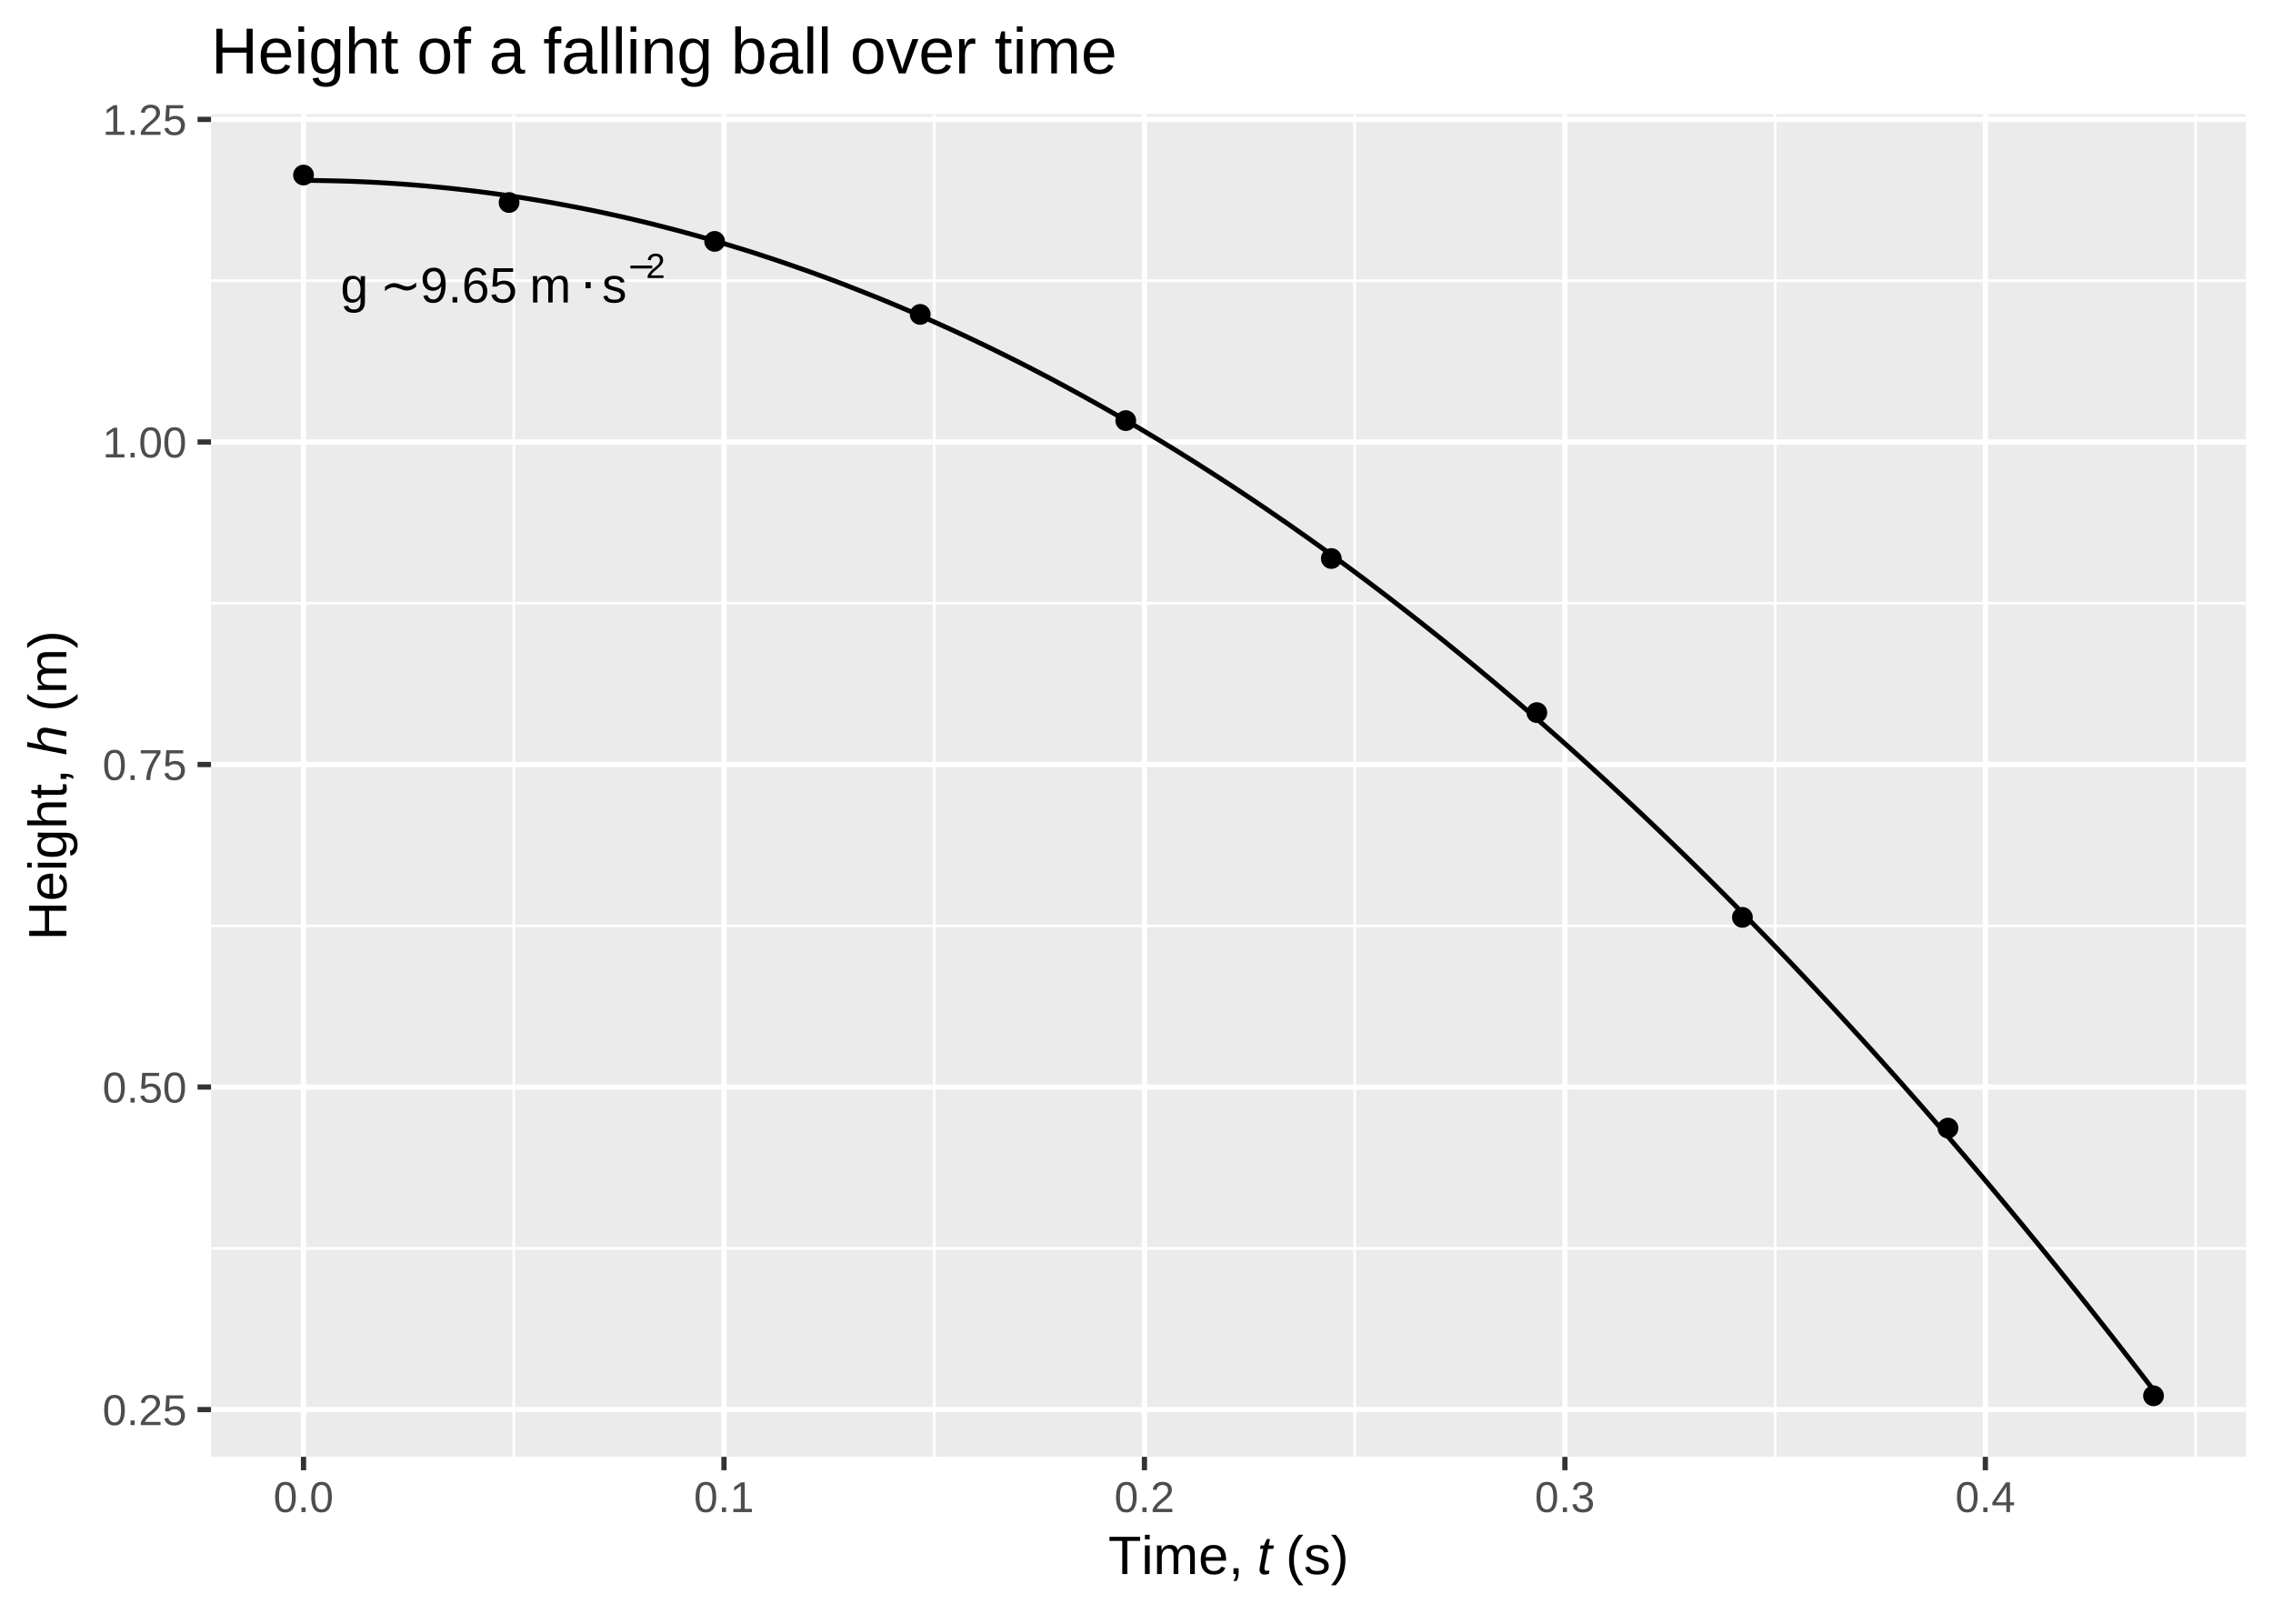
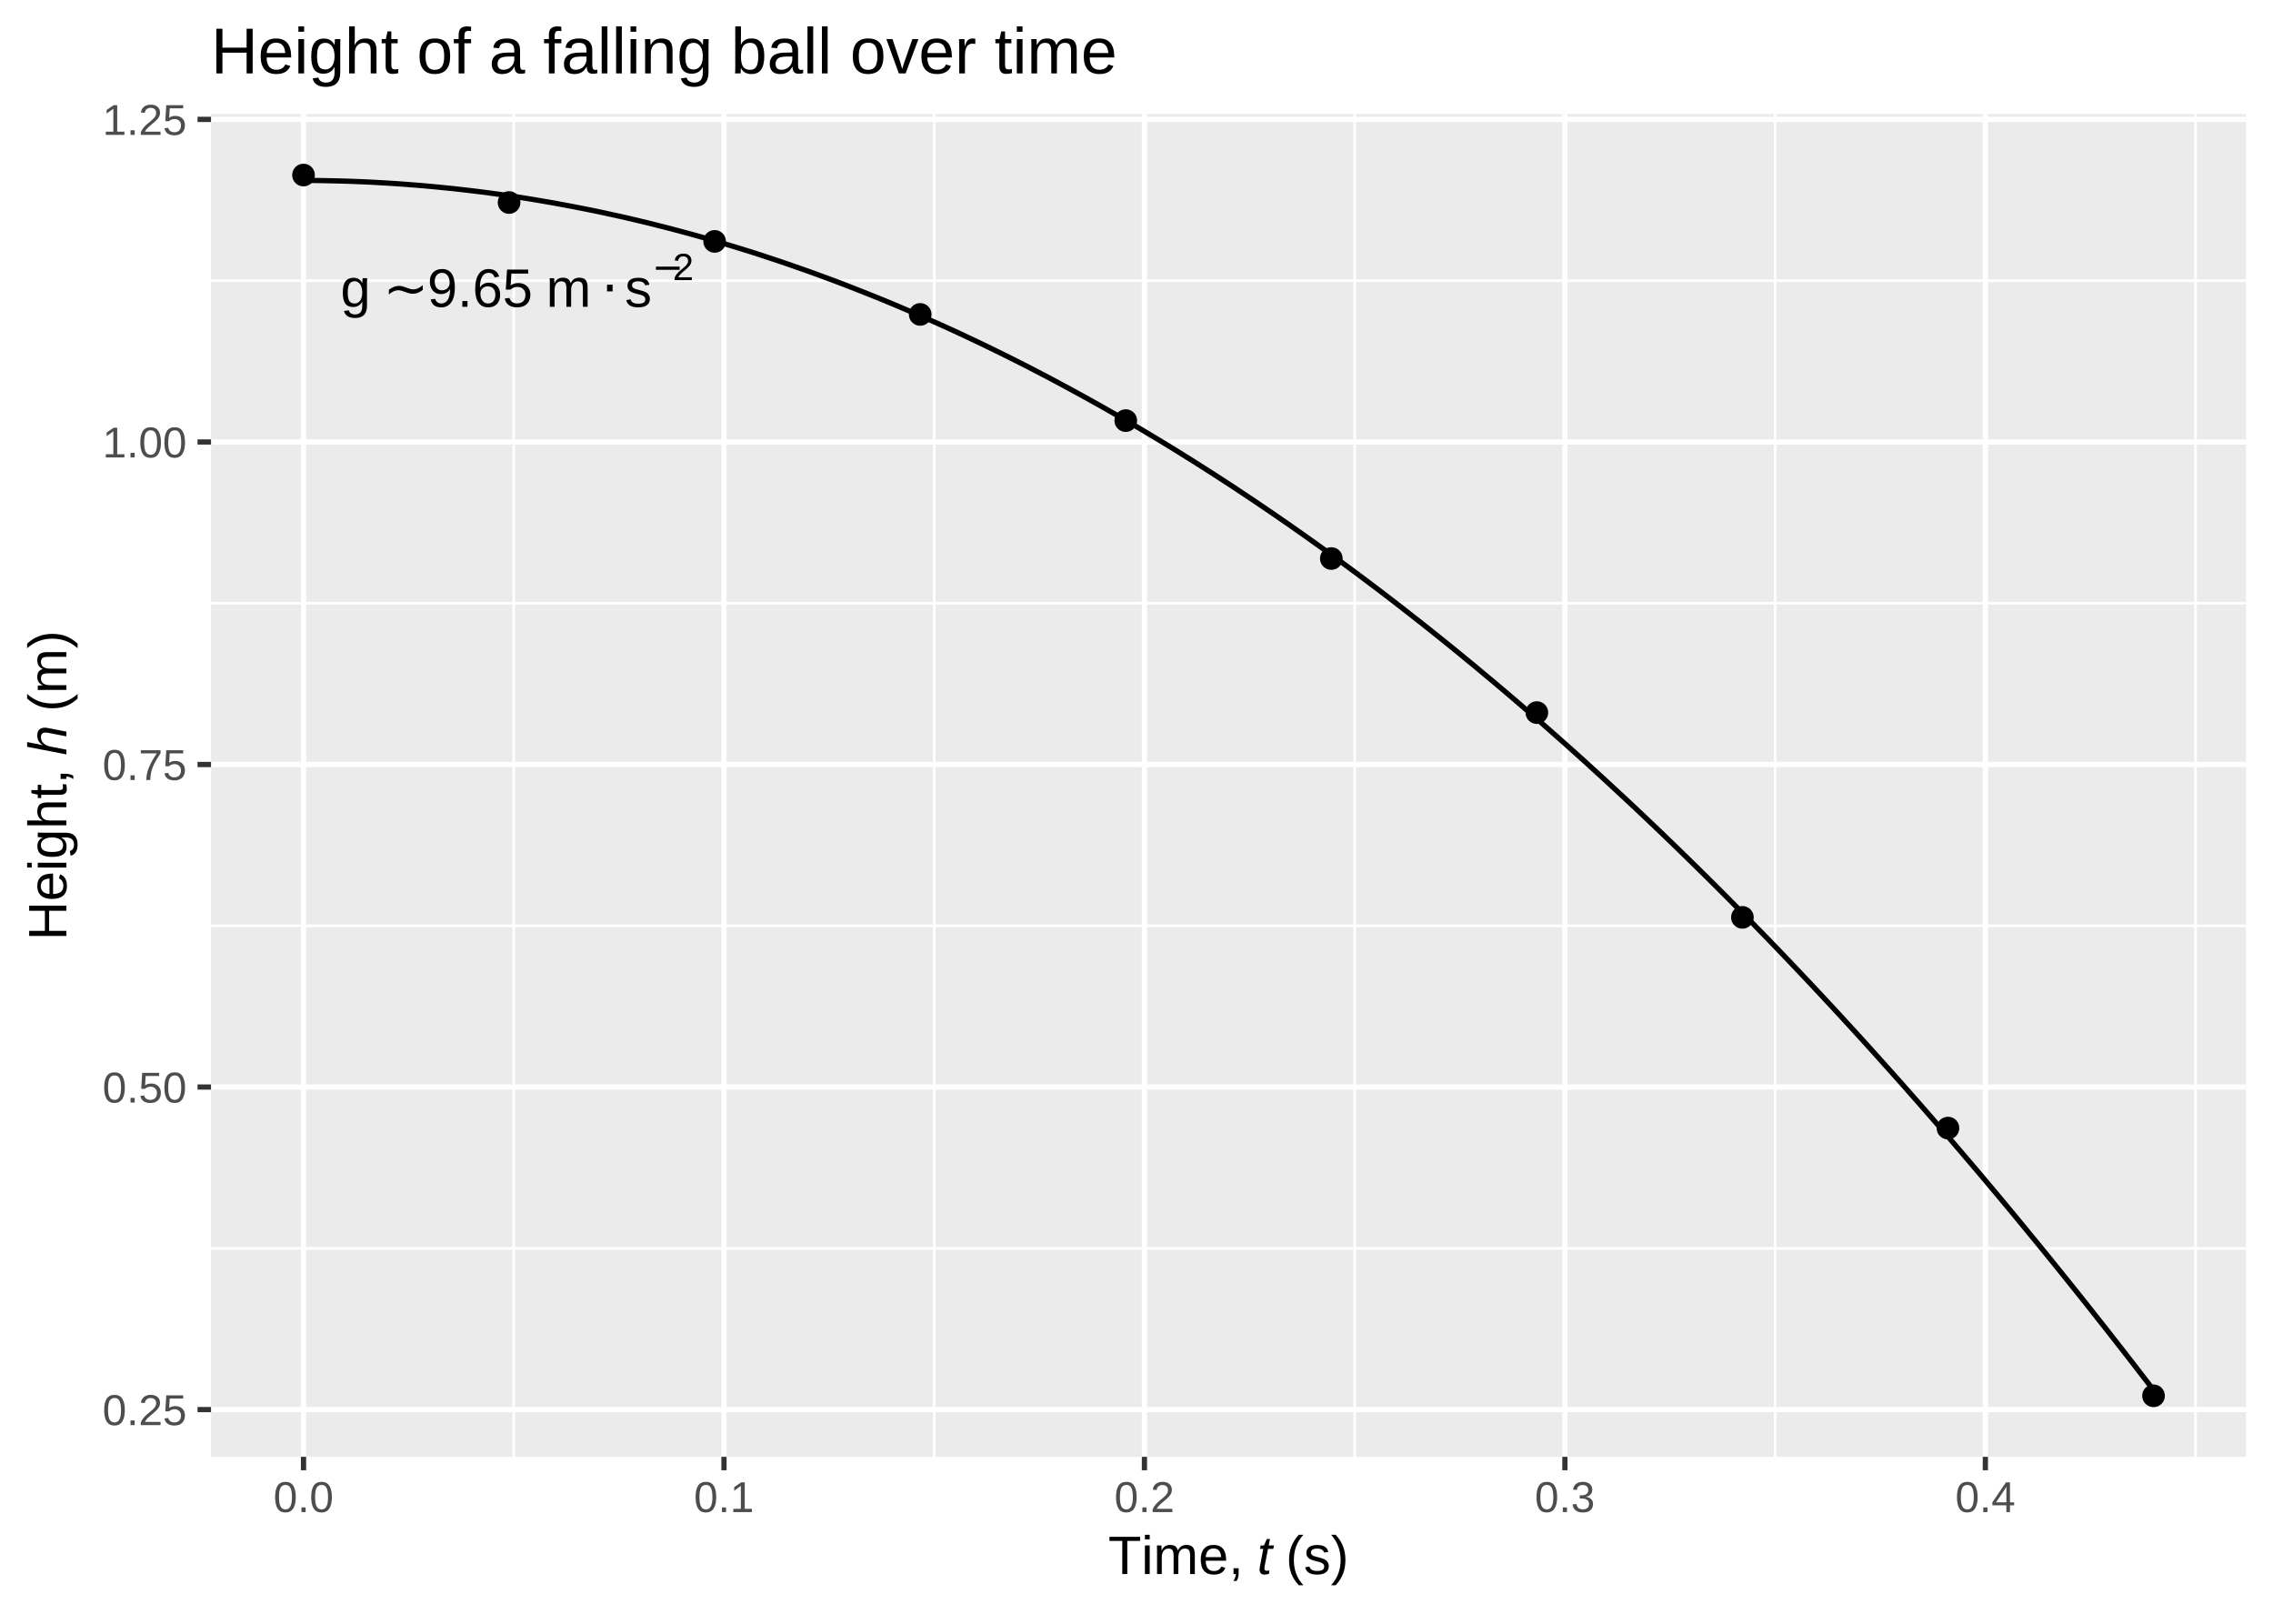
<svg xmlns="http://www.w3.org/2000/svg" width="504.00pt" height="360.01pt" viewBox="0 0 504.00 360.01">
  <g class="svglite">
    <defs>
      <style type="text/css">
    .svglite line, .svglite polyline, .svglite polygon, .svglite path, .svglite rect, .svglite circle {
      fill: none;
      stroke: #000000;
      stroke-linecap: round;
      stroke-linejoin: round;
      stroke-miterlimit: 10.00;
    }
    .svglite text {
      white-space: pre;
    }
    .svglite g.glyphgroup path {
      fill: inherit;
      stroke: none;
    }
  </style>
    </defs>
    <rect width="100%" height="100%" style="stroke: none; fill: #FFFFFF;" />
    <defs>
      <clipPath id="cpMC4wMHw1MDQuMDB8MC4wMHwzNjAuMDE=">
        <rect x="0.00" y="0.00" width="504.00" height="360.01" />
      </clipPath>
    </defs>
    <g clip-path="url(#cpMC4wMHw1MDQuMDB8MC4wMHwzNjAuMDE=)">
      <rect x="0.00" y="0.00" width="504.00" height="360.01" style="stroke-width: 1.16; stroke: #FFFFFF; fill: #FFFFFF;" />
    </g>
    <defs>
      <clipPath id="cpNDYuNzl8NDk4LjAyfDI1LjI4fDMyMi45OQ==">
        <rect x="46.79" y="25.28" width="451.23" height="297.71" />
      </clipPath>
    </defs>
    <g clip-path="url(#cpNDYuNzl8NDk4LjAyfDI1LjI4fDMyMi45OQ==)">
      <rect x="46.79" y="25.28" width="451.23" height="297.71" style="stroke-width: 1.16; stroke: none; fill: #EBEBEB;" />
      <polyline points="46.79,276.77 498.02,276.77 " style="stroke-width: 0.58; stroke: #FFFFFF; stroke-linecap: butt;" />
      <polyline points="46.79,205.26 498.02,205.26 " style="stroke-width: 0.58; stroke: #FFFFFF; stroke-linecap: butt;" />
      <polyline points="46.79,133.74 498.02,133.74 " style="stroke-width: 0.58; stroke: #FFFFFF; stroke-linecap: butt;" />
      <polyline points="46.79,62.23 498.02,62.23 " style="stroke-width: 0.58; stroke: #FFFFFF; stroke-linecap: butt;" />
      <polyline points="113.92,322.99 113.92,25.28 " style="stroke-width: 0.58; stroke: #FFFFFF; stroke-linecap: butt;" />
      <polyline points="207.15,322.99 207.15,25.28 " style="stroke-width: 0.58; stroke: #FFFFFF; stroke-linecap: butt;" />
      <polyline points="300.38,322.99 300.38,25.28 " style="stroke-width: 0.58; stroke: #FFFFFF; stroke-linecap: butt;" />
      <polyline points="393.61,322.99 393.61,25.28 " style="stroke-width: 0.58; stroke: #FFFFFF; stroke-linecap: butt;" />
      <polyline points="486.83,322.99 486.83,25.28 " style="stroke-width: 0.58; stroke: #FFFFFF; stroke-linecap: butt;" />
      <polyline points="46.79,312.52 498.02,312.52 " style="stroke-width: 1.16; stroke: #FFFFFF; stroke-linecap: butt;" />
      <polyline points="46.79,241.01 498.02,241.01 " style="stroke-width: 1.16; stroke: #FFFFFF; stroke-linecap: butt;" />
      <polyline points="46.79,169.50 498.02,169.50 " style="stroke-width: 1.16; stroke: #FFFFFF; stroke-linecap: butt;" />
      <polyline points="46.79,97.99 498.02,97.99 " style="stroke-width: 1.16; stroke: #FFFFFF; stroke-linecap: butt;" />
      <polyline points="46.79,26.47 498.02,26.47 " style="stroke-width: 1.16; stroke: #FFFFFF; stroke-linecap: butt;" />
      <polyline points="67.30,322.99 67.30,25.28 " style="stroke-width: 1.16; stroke: #FFFFFF; stroke-linecap: butt;" />
      <polyline points="160.53,322.99 160.53,25.28 " style="stroke-width: 1.16; stroke: #FFFFFF; stroke-linecap: butt;" />
      <polyline points="253.76,322.99 253.76,25.28 " style="stroke-width: 1.16; stroke: #FFFFFF; stroke-linecap: butt;" />
      <polyline points="346.99,322.99 346.99,25.28 " style="stroke-width: 1.16; stroke: #FFFFFF; stroke-linecap: butt;" />
      <polyline points="440.22,322.99 440.22,25.28 " style="stroke-width: 1.16; stroke: #FFFFFF; stroke-linecap: butt;" />
-       <circle cx="67.30" cy="38.81" r="1.95" style="stroke-width: 0.71; fill: #000000;" />
-       <circle cx="112.88" cy="44.90" r="1.95" style="stroke-width: 0.71; fill: #000000;" />
-       <circle cx="158.46" cy="53.52" r="1.95" style="stroke-width: 0.71; fill: #000000;" />
-       <circle cx="204.04" cy="69.71" r="1.95" style="stroke-width: 0.71; fill: #000000;" />
-       <circle cx="249.62" cy="93.25" r="1.95" style="stroke-width: 0.71; fill: #000000;" />
-       <circle cx="295.20" cy="123.83" r="1.95" style="stroke-width: 0.71; fill: #000000;" />
-       <circle cx="340.77" cy="157.99" r="1.95" style="stroke-width: 0.71; fill: #000000;" />
-       <circle cx="386.35" cy="203.39" r="1.95" style="stroke-width: 0.71; fill: #000000;" />
-       <circle cx="431.93" cy="250.11" r="1.95" style="stroke-width: 0.71; fill: #000000;" />
-       <circle cx="477.51" cy="309.46" r="1.95" style="stroke-width: 0.71; fill: #000000;" />
-       <polyline points="67.30,40.00 69.36,40.01 71.42,40.04 73.49,40.08 75.55,40.13 77.61,40.19 79.67,40.27 81.73,40.36 83.79,40.47 85.85,40.59 87.91,40.72 89.98,40.87 92.04,41.03 94.10,41.20 96.16,41.39 98.22,41.59 100.28,41.80 102.34,42.03 104.41,42.27 106.47,42.52 108.53,42.79 110.59,43.07 112.65,43.36 114.71,43.67 116.77,43.99 118.84,44.33 120.90,44.68 122.96,45.04 125.02,45.42 127.08,45.81 129.14,46.21 131.20,46.62 133.26,47.05 135.33,47.50 137.39,47.95 139.45,48.42 141.51,48.91 143.57,49.40 145.63,49.92 147.69,50.44 149.76,50.98 151.82,51.53 153.88,52.09 155.94,52.67 158.00,53.26 160.06,53.87 162.12,54.49 164.18,55.12 166.25,55.76 168.31,56.42 170.37,57.10 172.43,57.78 174.49,58.48 176.55,59.20 178.61,59.92 180.68,60.66 182.74,61.42 184.80,62.18 186.86,62.96 188.92,63.76 190.98,64.57 193.04,65.39 195.11,66.22 197.17,67.07 199.23,67.93 201.29,68.81 203.35,69.69 205.41,70.60 207.47,71.51 209.53,72.44 211.60,73.38 213.66,74.34 215.72,75.31 217.78,76.29 219.84,77.29 221.90,78.30 223.96,79.32 226.03,80.36 228.09,81.41 230.15,82.48 232.21,83.55 234.27,84.65 236.33,85.75 238.39,86.87 240.46,88.00 242.52,89.15 244.58,90.30 246.64,91.48 248.70,92.66 250.76,93.86 252.82,95.07 254.88,96.30 256.95,97.54 259.01,98.79 261.07,100.06 263.13,101.34 265.19,102.63 267.25,103.94 269.31,105.26 271.38,106.60 273.44,107.94 275.50,109.31 277.56,110.68 279.62,112.07 281.68,113.47 283.74,114.89 285.81,116.31 287.87,117.76 289.93,119.21 291.99,120.68 294.05,122.16 296.11,123.66 298.17,125.17 300.23,126.69 302.30,128.23 304.36,129.78 306.42,131.34 308.48,132.92 310.54,134.51 312.60,136.12 314.66,137.73 316.73,139.37 318.79,141.01 320.85,142.67 322.91,144.34 324.97,146.03 327.03,147.72 329.09,149.44 331.16,151.16 333.22,152.90 335.28,154.65 337.34,156.42 339.40,158.20 341.46,159.99 343.52,161.80 345.58,163.62 347.65,165.45 349.71,167.30 351.77,169.16 353.83,171.04 355.89,172.92 357.95,174.83 360.01,176.74 362.08,178.67 364.14,180.61 366.20,182.57 368.26,184.53 370.32,186.52 372.38,188.51 374.44,190.52 376.51,192.55 378.57,194.58 380.63,196.63 382.69,198.69 384.75,200.77 386.81,202.86 388.87,204.97 390.93,207.08 393.00,209.21 395.06,211.36 397.12,213.52 399.18,215.69 401.24,217.87 403.30,220.07 405.36,222.28 407.43,224.51 409.49,226.75 411.55,229.00 413.61,231.26 415.67,233.54 417.73,235.84 419.79,238.14 421.86,240.46 423.92,242.80 425.98,245.14 428.04,247.50 430.10,249.88 432.16,252.26 434.22,254.67 436.28,257.08 438.35,259.51 440.41,261.95 442.47,264.40 444.53,266.87 446.59,269.35 448.65,271.85 450.71,274.36 452.78,276.88 454.84,279.42 456.90,281.97 458.96,284.53 461.02,287.10 463.08,289.69 465.14,292.30 467.21,294.92 469.27,297.55 471.33,300.19 473.39,302.85 475.45,305.52 477.51,308.20 " style="stroke-width: 1.07; stroke-linecap: butt;" />
-       <text x="75.51" y="67.06" style="font-size: 11.04px; font-family: &quot;Arial&quot;;" textLength="6.14px" lengthAdjust="spacingAndGlyphs">g</text>
-       <text x="84.19" y="67.06" style="font-size: 11.04px; font-family: &quot;Arial&quot;;" textLength="6.06px" lengthAdjust="spacingAndGlyphs">∼</text>
-       <text x="93.19" y="67.06" style="font-size: 11.04px; font-family: &quot;Arial&quot;;" textLength="21.48px" lengthAdjust="spacingAndGlyphs">9.65</text>
-       <text x="114.67" y="67.06" style="font-size: 11.04px; font-family: &quot;Symbol&quot;;" textLength="2.77px" lengthAdjust="spacingAndGlyphs"> </text>
-       <text x="117.43" y="67.06" style="font-size: 11.04px; font-family: &quot;Arial&quot;;" textLength="9.19px" lengthAdjust="spacingAndGlyphs">m</text>
-       <text x="128.66" y="67.06" style="font-size: 11.04px; font-family: &quot;Symbol&quot;;" textLength="2.77px" lengthAdjust="spacingAndGlyphs">⋅</text>
-       <text x="133.46" y="67.06" style="font-size: 11.04px; font-family: &quot;Arial&quot;;" textLength="5.52px" lengthAdjust="spacingAndGlyphs">s</text>
-       <text x="138.97" y="61.63" style="font-size: 7.73px; font-family: &quot;Symbol&quot;;" textLength="4.23px" lengthAdjust="spacingAndGlyphs">−</text>
-       <text x="143.21" y="61.63" style="font-size: 7.73px; font-family: &quot;Arial&quot;;" textLength="4.30px" lengthAdjust="spacingAndGlyphs">2</text>
+       <circle cx="67.30" cy="38.81" r="2.13" style="stroke-width: 0.77; fill: #000000;" />
+       <circle cx="112.88" cy="44.90" r="2.13" style="stroke-width: 0.77; fill: #000000;" />
+       <circle cx="158.46" cy="53.52" r="2.13" style="stroke-width: 0.77; fill: #000000;" />
+       <circle cx="204.04" cy="69.71" r="2.13" style="stroke-width: 0.77; fill: #000000;" />
+       <circle cx="249.62" cy="93.25" r="2.13" style="stroke-width: 0.77; fill: #000000;" />
+       <circle cx="295.20" cy="123.83" r="2.13" style="stroke-width: 0.77; fill: #000000;" />
+       <circle cx="340.77" cy="157.99" r="2.13" style="stroke-width: 0.77; fill: #000000;" />
+       <circle cx="386.35" cy="203.39" r="2.13" style="stroke-width: 0.77; fill: #000000;" />
+       <circle cx="431.93" cy="250.11" r="2.13" style="stroke-width: 0.77; fill: #000000;" />
+       <circle cx="477.51" cy="309.46" r="2.13" style="stroke-width: 0.77; fill: #000000;" />
+       <polyline points="67.30,40.00 69.36,40.01 71.42,40.04 73.49,40.08 75.55,40.13 77.61,40.19 79.67,40.27 81.73,40.36 83.79,40.47 85.85,40.59 87.91,40.72 89.98,40.87 92.04,41.03 94.10,41.20 96.16,41.39 98.22,41.59 100.28,41.80 102.34,42.03 104.41,42.27 106.47,42.52 108.53,42.79 110.59,43.07 112.65,43.36 114.71,43.67 116.77,43.99 118.84,44.33 120.90,44.68 122.96,45.04 125.02,45.42 127.08,45.81 129.14,46.21 131.20,46.62 133.26,47.05 135.33,47.50 137.39,47.95 139.45,48.42 141.51,48.91 143.57,49.40 145.63,49.92 147.69,50.44 149.76,50.98 151.82,51.53 153.88,52.09 155.94,52.67 158.00,53.26 160.06,53.87 162.12,54.49 164.18,55.12 166.25,55.76 168.31,56.42 170.37,57.10 172.43,57.78 174.49,58.48 176.55,59.20 178.61,59.92 180.68,60.66 182.74,61.42 184.80,62.18 186.86,62.96 188.92,63.76 190.98,64.57 193.04,65.39 195.11,66.22 197.17,67.07 199.23,67.93 201.29,68.81 203.35,69.69 205.41,70.60 207.47,71.51 209.53,72.44 211.60,73.38 213.66,74.34 215.72,75.31 217.78,76.29 219.84,77.29 221.90,78.30 223.96,79.32 226.03,80.36 228.09,81.41 230.15,82.48 232.21,83.55 234.27,84.65 236.33,85.75 238.39,86.87 240.46,88.00 242.52,89.15 244.58,90.30 246.64,91.48 248.70,92.66 250.76,93.86 252.82,95.07 254.88,96.30 256.95,97.54 259.01,98.79 261.07,100.06 263.13,101.34 265.19,102.63 267.25,103.94 269.31,105.26 271.38,106.60 273.44,107.94 275.50,109.31 277.56,110.68 279.62,112.07 281.68,113.47 283.74,114.89 285.81,116.31 287.87,117.76 289.93,119.21 291.99,120.68 294.05,122.16 296.11,123.66 298.17,125.17 300.23,126.69 302.30,128.23 304.36,129.78 306.42,131.34 308.48,132.92 310.54,134.51 312.60,136.12 314.66,137.73 316.73,139.37 318.79,141.01 320.85,142.67 322.91,144.34 324.97,146.03 327.03,147.72 329.09,149.44 331.16,151.16 333.22,152.90 335.28,154.65 337.34,156.42 339.40,158.20 341.46,159.99 343.52,161.80 345.58,163.62 347.65,165.45 349.71,167.30 351.77,169.16 353.83,171.04 355.89,172.92 357.95,174.83 360.01,176.74 362.08,178.67 364.14,180.61 366.20,182.57 368.26,184.53 370.32,186.52 372.38,188.51 374.44,190.52 376.51,192.55 378.57,194.58 380.63,196.63 382.69,198.69 384.75,200.77 386.81,202.86 388.87,204.97 390.93,207.08 393.00,209.21 395.06,211.36 397.12,213.52 399.18,215.69 401.24,217.87 403.30,220.07 405.36,222.28 407.43,224.51 409.49,226.75 411.55,229.00 413.61,231.26 415.67,233.54 417.73,235.84 419.79,238.14 421.86,240.46 423.92,242.80 425.98,245.14 428.04,247.50 430.10,249.88 432.16,252.26 434.22,254.67 436.28,257.08 438.35,259.51 440.41,261.95 442.47,264.40 444.53,266.87 446.59,269.35 448.65,271.85 450.71,274.36 452.78,276.88 454.84,279.42 456.90,281.97 458.96,284.53 461.02,287.10 463.08,289.69 465.14,292.30 467.21,294.92 469.27,297.55 471.33,300.19 473.39,302.85 475.45,305.52 477.51,308.20 " style="stroke-width: 1.16; stroke-linecap: butt;" />
+       <text x="75.51" y="68.02" style="font-size: 12.00px; font-family: &quot;Arial&quot;;" textLength="6.67px" lengthAdjust="spacingAndGlyphs">g</text>
+       <text x="84.96" y="68.02" style="font-size: 12.00px; font-family: &quot;Arial&quot;;" textLength="6.59px" lengthAdjust="spacingAndGlyphs">∼</text>
+       <text x="94.75" y="68.02" style="font-size: 12.00px; font-family: &quot;Arial&quot;;" textLength="23.34px" lengthAdjust="spacingAndGlyphs">9.65</text>
+       <text x="118.09" y="68.02" style="font-size: 12.00px; font-family: &quot;Symbol&quot;;" textLength="3.00px" lengthAdjust="spacingAndGlyphs"> </text>
+       <text x="121.09" y="68.02" style="font-size: 12.00px; font-family: &quot;Arial&quot;;" textLength="10.00px" lengthAdjust="spacingAndGlyphs">m</text>
+       <text x="133.32" y="68.02" style="font-size: 12.00px; font-family: &quot;Symbol&quot;;" textLength="3.00px" lengthAdjust="spacingAndGlyphs">⋅</text>
+       <text x="138.54" y="68.02" style="font-size: 12.00px; font-family: &quot;Arial&quot;;" textLength="6.00px" lengthAdjust="spacingAndGlyphs">s</text>
+       <text x="144.55" y="62.10" style="font-size: 8.40px; font-family: &quot;Symbol&quot;;" textLength="4.61px" lengthAdjust="spacingAndGlyphs">−</text>
+       <text x="149.16" y="62.10" style="font-size: 8.40px; font-family: &quot;Arial&quot;;" textLength="4.67px" lengthAdjust="spacingAndGlyphs">2</text>
    </g>
    <g clip-path="url(#cpMC4wMHw1MDQuMDB8MC4wMHwzNjAuMDE=)">
      <text x="41.41" y="315.96" text-anchor="end" style="font-size: 9.60px;fill: #4D4D4D; font-family: &quot;Arial&quot;;" textLength="18.66px" lengthAdjust="spacingAndGlyphs">0.25</text>
      <text x="41.41" y="244.45" text-anchor="end" style="font-size: 9.60px;fill: #4D4D4D; font-family: &quot;Arial&quot;;" textLength="18.66px" lengthAdjust="spacingAndGlyphs">0.50</text>
      <text x="41.41" y="172.93" text-anchor="end" style="font-size: 9.60px;fill: #4D4D4D; font-family: &quot;Arial&quot;;" textLength="18.66px" lengthAdjust="spacingAndGlyphs">0.75</text>
      <text x="41.41" y="101.42" text-anchor="end" style="font-size: 9.60px;fill: #4D4D4D; font-family: &quot;Arial&quot;;" textLength="18.66px" lengthAdjust="spacingAndGlyphs">1.00</text>
      <text x="41.41" y="29.91" text-anchor="end" style="font-size: 9.60px;fill: #4D4D4D; font-family: &quot;Arial&quot;;" textLength="18.66px" lengthAdjust="spacingAndGlyphs">1.25</text>
      <polyline points="43.80,312.52 46.79,312.52 " style="stroke-width: 1.16; stroke: #333333; stroke-linecap: butt;" />
      <polyline points="43.80,241.01 46.79,241.01 " style="stroke-width: 1.16; stroke: #333333; stroke-linecap: butt;" />
      <polyline points="43.80,169.50 46.79,169.50 " style="stroke-width: 1.16; stroke: #333333; stroke-linecap: butt;" />
      <polyline points="43.80,97.99 46.79,97.99 " style="stroke-width: 1.16; stroke: #333333; stroke-linecap: butt;" />
      <polyline points="43.80,26.47 46.79,26.47 " style="stroke-width: 1.16; stroke: #333333; stroke-linecap: butt;" />
      <polyline points="67.30,325.98 67.30,322.99 " style="stroke-width: 1.16; stroke: #333333; stroke-linecap: butt;" />
      <polyline points="160.53,325.98 160.53,322.99 " style="stroke-width: 1.16; stroke: #333333; stroke-linecap: butt;" />
      <polyline points="253.76,325.98 253.76,322.99 " style="stroke-width: 1.16; stroke: #333333; stroke-linecap: butt;" />
      <polyline points="346.99,325.98 346.99,322.99 " style="stroke-width: 1.16; stroke: #333333; stroke-linecap: butt;" />
      <polyline points="440.22,325.98 440.22,322.99 " style="stroke-width: 1.16; stroke: #333333; stroke-linecap: butt;" />
      <text x="67.30" y="335.24" text-anchor="middle" style="font-size: 9.60px;fill: #4D4D4D; font-family: &quot;Arial&quot;;" textLength="13.33px" lengthAdjust="spacingAndGlyphs">0.0</text>
      <text x="160.53" y="335.24" text-anchor="middle" style="font-size: 9.60px;fill: #4D4D4D; font-family: &quot;Arial&quot;;" textLength="13.33px" lengthAdjust="spacingAndGlyphs">0.1</text>
      <text x="253.76" y="335.24" text-anchor="middle" style="font-size: 9.60px;fill: #4D4D4D; font-family: &quot;Arial&quot;;" textLength="13.33px" lengthAdjust="spacingAndGlyphs">0.2</text>
      <text x="346.99" y="335.24" text-anchor="middle" style="font-size: 9.60px;fill: #4D4D4D; font-family: &quot;Arial&quot;;" textLength="13.33px" lengthAdjust="spacingAndGlyphs">0.3</text>
      <text x="440.22" y="335.24" text-anchor="middle" style="font-size: 9.60px;fill: #4D4D4D; font-family: &quot;Arial&quot;;" textLength="13.33px" lengthAdjust="spacingAndGlyphs">0.4</text>
      <text x="245.74" y="348.98" style="font-size: 12.00px; font-family: &quot;Arial&quot;;" textLength="7.33px" lengthAdjust="spacingAndGlyphs">T</text>
      <text x="253.07" y="348.98" style="font-size: 12.00px; font-family: &quot;Arial&quot;;" textLength="2.67px" lengthAdjust="spacingAndGlyphs">i</text>
      <text x="255.73" y="348.98" style="font-size: 12.00px; font-family: &quot;Arial&quot;;" textLength="10.00px" lengthAdjust="spacingAndGlyphs">m</text>
      <text x="265.73" y="348.98" style="font-size: 12.00px; font-family: &quot;Arial&quot;;" textLength="6.67px" lengthAdjust="spacingAndGlyphs">e</text>
      <text x="272.40" y="348.98" style="font-size: 12.00px; font-family: &quot;Arial&quot;;" textLength="3.33px" lengthAdjust="spacingAndGlyphs">,</text>
      <text x="275.74" y="348.98" style="font-size: 12.00px; font-family: &quot;Symbol&quot;;" textLength="3.00px" lengthAdjust="spacingAndGlyphs"> </text>
      <text x="278.74" y="348.98" style="font-size: 12.00px; font-style: italic; font-family: &quot;Arial&quot;;" textLength="3.33px" lengthAdjust="spacingAndGlyphs">t</text>
      <text x="282.07" y="348.98" style="font-size: 12.00px; font-family: &quot;Symbol&quot;;" textLength="3.00px" lengthAdjust="spacingAndGlyphs"> </text>
      <text x="285.08" y="348.98" style="font-size: 12.00px; font-family: &quot;Arial&quot;;" textLength="14.00px" lengthAdjust="spacingAndGlyphs">(s)</text>
      <text transform="translate(14.72,208.49) rotate(-90)" style="font-size: 12.00px; font-family: &quot;Arial&quot;;" textLength="8.67px" lengthAdjust="spacingAndGlyphs">H</text>
      <text transform="translate(14.72,199.82) rotate(-90)" style="font-size: 12.00px; font-family: &quot;Arial&quot;;" textLength="6.67px" lengthAdjust="spacingAndGlyphs">e</text>
      <text transform="translate(14.72,193.14) rotate(-90)" style="font-size: 12.00px; font-family: &quot;Arial&quot;;" textLength="2.67px" lengthAdjust="spacingAndGlyphs">i</text>
      <text transform="translate(14.72,190.48) rotate(-90)" style="font-size: 12.00px; font-family: &quot;Arial&quot;;" textLength="6.67px" lengthAdjust="spacingAndGlyphs">g</text>
      <text transform="translate(14.72,183.80) rotate(-90)" style="font-size: 12.00px; font-family: &quot;Arial&quot;;" textLength="6.67px" lengthAdjust="spacingAndGlyphs">h</text>
      <text transform="translate(14.72,177.13) rotate(-90)" style="font-size: 12.00px; font-family: &quot;Arial&quot;;" textLength="3.33px" lengthAdjust="spacingAndGlyphs">t</text>
      <text transform="translate(14.72,173.80) rotate(-90)" style="font-size: 12.00px; font-family: &quot;Arial&quot;;" textLength="3.33px" lengthAdjust="spacingAndGlyphs">,</text>
      <text transform="translate(14.72,170.46) rotate(-90)" style="font-size: 12.00px; font-family: &quot;Symbol&quot;;" textLength="3.00px" lengthAdjust="spacingAndGlyphs"> </text>
      <text transform="translate(14.72,167.46) rotate(-90)" style="font-size: 12.00px; font-style: italic; font-family: &quot;Arial&quot;;" textLength="6.67px" lengthAdjust="spacingAndGlyphs">h</text>
      <text transform="translate(14.72,160.79) rotate(-90)" style="font-size: 12.00px; font-family: &quot;Symbol&quot;;" textLength="3.00px" lengthAdjust="spacingAndGlyphs"> </text>
      <text transform="translate(14.72,157.78) rotate(-90)" style="font-size: 12.00px; font-family: &quot;Arial&quot;;" textLength="18.00px" lengthAdjust="spacingAndGlyphs">(m)</text>
      <text x="46.79" y="16.28" style="font-size: 14.40px; font-family: &quot;Arial&quot;;" textLength="200.80px" lengthAdjust="spacingAndGlyphs">Height of a falling ball over time</text>
    </g>
  </g>
</svg>
